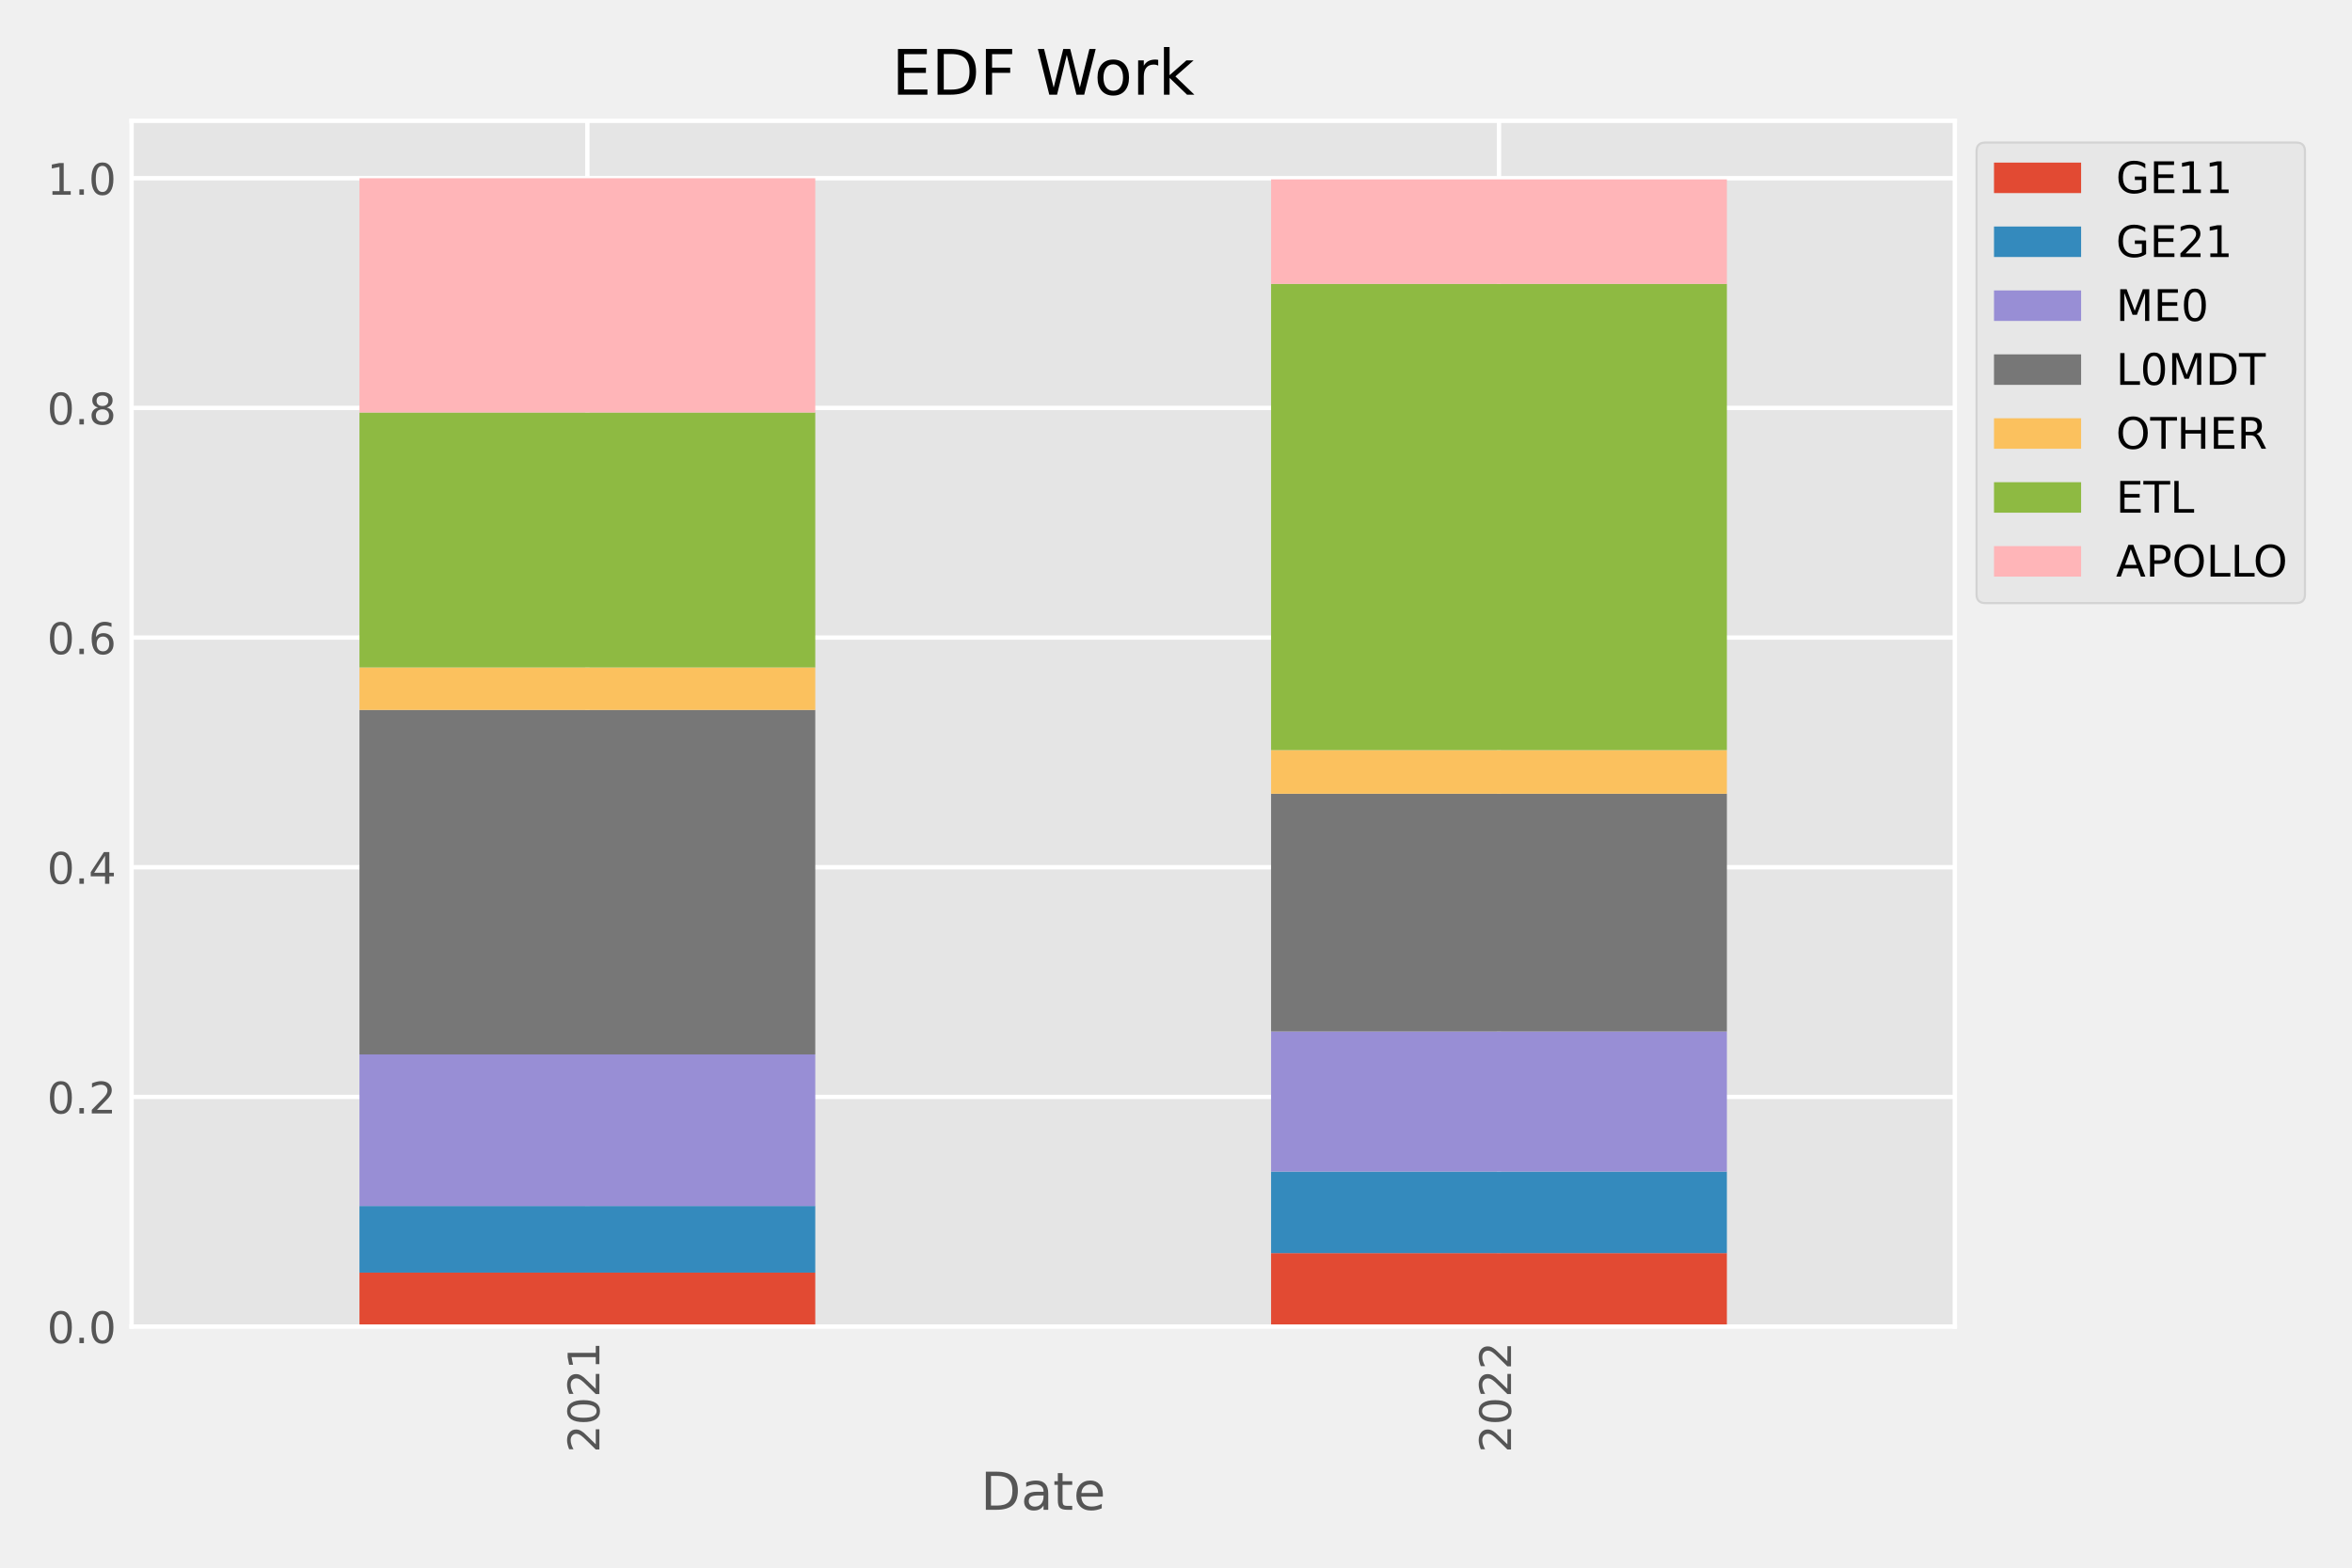
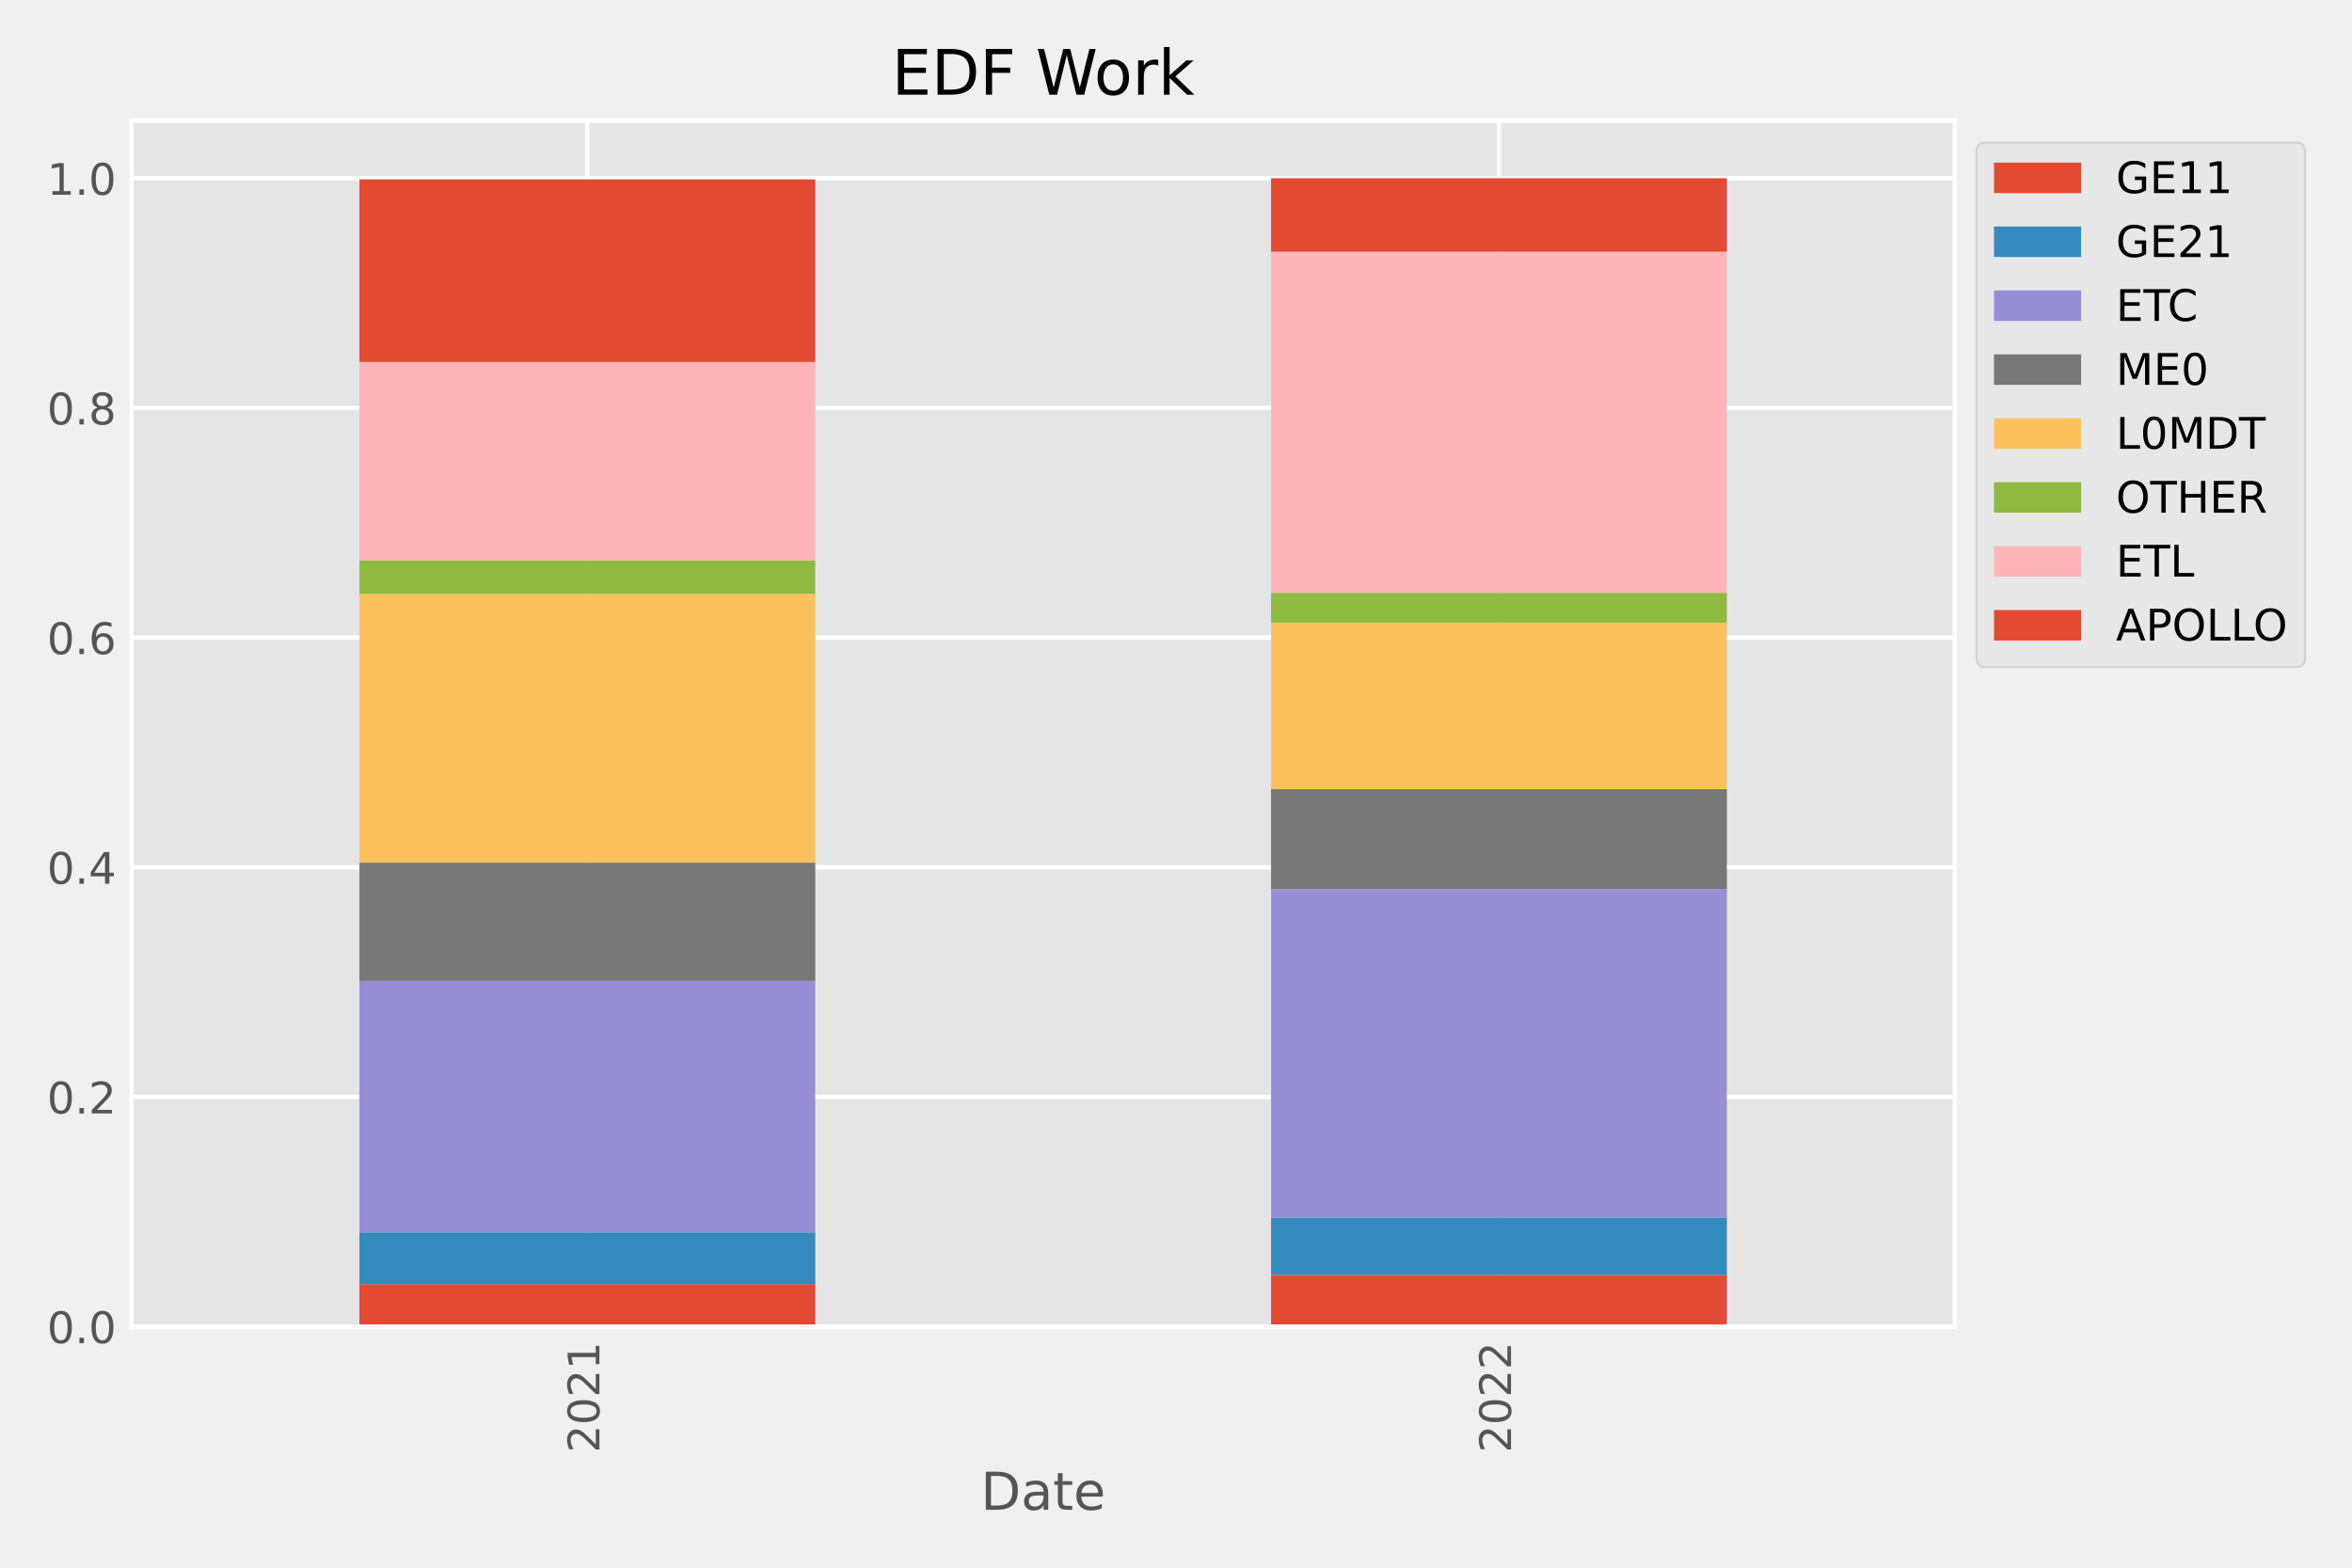
<svg xmlns="http://www.w3.org/2000/svg" xmlns:xlink="http://www.w3.org/1999/xlink" width="540pt" height="360pt" viewBox="0 0 540 360" version="1.1">
  <defs>
    <style type="text/css">*{stroke-linejoin: round; stroke-linecap: butt}</style>
  </defs>
  <g id="figure_1">
    <g id="patch_1">
      <path d="M 0 360  L 540 360  L 540 0  L 0 0  z " style="fill: #f0f0f0" />
    </g>
    <g id="axes_1">
      <g id="patch_2">
        <path d="M 30.203 304.636  L 448.805 304.636  L 448.805 27.742  L 30.203 27.742  z " style="fill: #e5e5e5" />
      </g>
      <g id="matplotlib.axis_1">
        <g id="xtick_1">
          <g id="line2d_1">
-             <path d="M 134.854 304.636  L 134.854 27.742  " clip-path="url(#pb0c7503a2e)" style="fill: none; stroke: #ffffff" />
+             <path d="M 134.854 304.636  L 134.854 27.742  " clip-path="url(#pa02e7ad7bd)" style="fill: none; stroke: #ffffff" />
          </g>
          <g id="line2d_2" />
          <g id="text_1">
            <g style="fill: #555555" transform="translate(137.6129 333.5863)rotate(-90)scale(0.1 -0.1)">
              <defs>
                <path id="DejaVuSans-32" d="M 1228 531  L 3431 531  L 3431 0  L 469 0  L 469 531  Q 828 903 1448 1529  Q 2069 2156 2228 2338  Q 2531 2678 2651 2914  Q 2772 3150 2772 3378  Q 2772 3750 2511 3984  Q 2250 4219 1831 4219  Q 1534 4219 1204 4116  Q 875 4013 500 3803  L 500 4441  Q 881 4594 1212 4672  Q 1544 4750 1819 4750  Q 2544 4750 2975 4387  Q 3406 4025 3406 3419  Q 3406 3131 3298 2873  Q 3191 2616 2906 2266  Q 2828 2175 2409 1742  Q 1991 1309 1228 531  z " transform="scale(0.015625)" />
                <path id="DejaVuSans-30" d="M 2034 4250  Q 1547 4250 1301 3770  Q 1056 3291 1056 2328  Q 1056 1369 1301 889  Q 1547 409 2034 409  Q 2525 409 2770 889  Q 3016 1369 3016 2328  Q 3016 3291 2770 3770  Q 2525 4250 2034 4250  z M 2034 4750  Q 2819 4750 3233 4129  Q 3647 3509 3647 2328  Q 3647 1150 3233 529  Q 2819 -91 2034 -91  Q 1250 -91 836 529  Q 422 1150 422 2328  Q 422 3509 836 4129  Q 1250 4750 2034 4750  z " transform="scale(0.015625)" />
                <path id="DejaVuSans-31" d="M 794 531  L 1825 531  L 1825 4091  L 703 3866  L 703 4441  L 1819 4666  L 2450 4666  L 2450 531  L 3481 531  L 3481 0  L 794 0  L 794 531  z " transform="scale(0.015625)" />
              </defs>
              <use xlink:href="#DejaVuSans-32" />
              <use xlink:href="#DejaVuSans-30" x="63.623" />
              <use xlink:href="#DejaVuSans-32" x="127.246" />
              <use xlink:href="#DejaVuSans-31" x="190.869" />
            </g>
          </g>
        </g>
        <g id="xtick_2">
          <g id="line2d_3">
-             <path d="M 344.154 304.636  L 344.154 27.742  " clip-path="url(#pb0c7503a2e)" style="fill: none; stroke: #ffffff" />
+             <path d="M 344.154 304.636  L 344.154 27.742  " clip-path="url(#pa02e7ad7bd)" style="fill: none; stroke: #ffffff" />
          </g>
          <g id="line2d_4" />
          <g id="text_2">
            <g style="fill: #555555" transform="translate(346.9137 333.5863)rotate(-90)scale(0.1 -0.1)">
              <use xlink:href="#DejaVuSans-32" />
              <use xlink:href="#DejaVuSans-30" x="63.623" />
              <use xlink:href="#DejaVuSans-32" x="127.246" />
              <use xlink:href="#DejaVuSans-32" x="190.869" />
            </g>
          </g>
        </g>
        <g id="text_3">
          <g style="fill: #555555" transform="translate(225.163 346.7044)scale(0.12 -0.12)">
            <defs>
              <path id="DejaVuSans-44" d="M 1259 4147  L 1259 519  L 2022 519  Q 2988 519 3436 956  Q 3884 1394 3884 2338  Q 3884 3275 3436 3711  Q 2988 4147 2022 4147  L 1259 4147  z M 628 4666  L 1925 4666  Q 3281 4666 3915 4102  Q 4550 3538 4550 2338  Q 4550 1131 3912 565  Q 3275 0 1925 0  L 628 0  L 628 4666  z " transform="scale(0.015625)" />
              <path id="DejaVuSans-61" d="M 2194 1759  Q 1497 1759 1228 1600  Q 959 1441 959 1056  Q 959 750 1161 570  Q 1363 391 1709 391  Q 2188 391 2477 730  Q 2766 1069 2766 1631  L 2766 1759  L 2194 1759  z M 3341 1997  L 3341 0  L 2766 0  L 2766 531  Q 2569 213 2275 61  Q 1981 -91 1556 -91  Q 1019 -91 701 211  Q 384 513 384 1019  Q 384 1609 779 1909  Q 1175 2209 1959 2209  L 2766 2209  L 2766 2266  Q 2766 2663 2505 2880  Q 2244 3097 1772 3097  Q 1472 3097 1187 3025  Q 903 2953 641 2809  L 641 3341  Q 956 3463 1253 3523  Q 1550 3584 1831 3584  Q 2591 3584 2966 3190  Q 3341 2797 3341 1997  z " transform="scale(0.015625)" />
              <path id="DejaVuSans-74" d="M 1172 4494  L 1172 3500  L 2356 3500  L 2356 3053  L 1172 3053  L 1172 1153  Q 1172 725 1289 603  Q 1406 481 1766 481  L 2356 481  L 2356 0  L 1766 0  Q 1100 0 847 248  Q 594 497 594 1153  L 594 3053  L 172 3053  L 172 3500  L 594 3500  L 594 4494  L 1172 4494  z " transform="scale(0.015625)" />
              <path id="DejaVuSans-65" d="M 3597 1894  L 3597 1613  L 953 1613  Q 991 1019 1311 708  Q 1631 397 2203 397  Q 2534 397 2845 478  Q 3156 559 3463 722  L 3463 178  Q 3153 47 2828 -22  Q 2503 -91 2169 -91  Q 1331 -91 842 396  Q 353 884 353 1716  Q 353 2575 817 3079  Q 1281 3584 2069 3584  Q 2775 3584 3186 3129  Q 3597 2675 3597 1894  z M 3022 2063  Q 3016 2534 2758 2815  Q 2500 3097 2075 3097  Q 1594 3097 1305 2825  Q 1016 2553 972 2059  L 3022 2063  z " transform="scale(0.015625)" />
            </defs>
            <use xlink:href="#DejaVuSans-44" />
            <use xlink:href="#DejaVuSans-61" x="77.002" />
            <use xlink:href="#DejaVuSans-74" x="138.281" />
            <use xlink:href="#DejaVuSans-65" x="177.49" />
          </g>
        </g>
      </g>
      <g id="matplotlib.axis_2">
        <g id="ytick_1">
          <g id="line2d_5">
-             <path d="M 30.203 304.636  L 448.805 304.636  " clip-path="url(#pb0c7503a2e)" style="fill: none; stroke: #ffffff" />
+             <path d="M 30.203 304.636  L 448.805 304.636  " clip-path="url(#pa02e7ad7bd)" style="fill: none; stroke: #ffffff" />
          </g>
          <g id="line2d_6" />
          <g id="text_4">
            <g style="fill: #555555" transform="translate(10.8 308.4355)scale(0.1 -0.1)">
              <defs>
                <path id="DejaVuSans-2e" d="M 684 794  L 1344 794  L 1344 0  L 684 0  L 684 794  z " transform="scale(0.015625)" />
              </defs>
              <use xlink:href="#DejaVuSans-30" />
              <use xlink:href="#DejaVuSans-2e" x="63.623" />
              <use xlink:href="#DejaVuSans-30" x="95.41" />
            </g>
          </g>
        </g>
        <g id="ytick_2">
          <g id="line2d_7">
-             <path d="M 30.203 251.894  L 448.805 251.894  " clip-path="url(#pb0c7503a2e)" style="fill: none; stroke: #ffffff" />
+             <path d="M 30.203 251.894  L 448.805 251.894  " clip-path="url(#pa02e7ad7bd)" style="fill: none; stroke: #ffffff" />
          </g>
          <g id="line2d_8" />
          <g id="text_5">
            <g style="fill: #555555" transform="translate(10.8 255.6937)scale(0.1 -0.1)">
              <use xlink:href="#DejaVuSans-30" />
              <use xlink:href="#DejaVuSans-2e" x="63.623" />
              <use xlink:href="#DejaVuSans-32" x="95.41" />
            </g>
          </g>
        </g>
        <g id="ytick_3">
          <g id="line2d_9">
-             <path d="M 30.203 199.153  L 448.805 199.153  " clip-path="url(#pb0c7503a2e)" style="fill: none; stroke: #ffffff" />
+             <path d="M 30.203 199.153  L 448.805 199.153  " clip-path="url(#pa02e7ad7bd)" style="fill: none; stroke: #ffffff" />
          </g>
          <g id="line2d_10" />
          <g id="text_6">
            <g style="fill: #555555" transform="translate(10.8 202.9519)scale(0.1 -0.1)">
              <defs>
                <path id="DejaVuSans-34" d="M 2419 4116  L 825 1625  L 2419 1625  L 2419 4116  z M 2253 4666  L 3047 4666  L 3047 1625  L 3713 1625  L 3713 1100  L 3047 1100  L 3047 0  L 2419 0  L 2419 1100  L 313 1100  L 313 1709  L 2253 4666  z " transform="scale(0.015625)" />
              </defs>
              <use xlink:href="#DejaVuSans-30" />
              <use xlink:href="#DejaVuSans-2e" x="63.623" />
              <use xlink:href="#DejaVuSans-34" x="95.41" />
            </g>
          </g>
        </g>
        <g id="ytick_4">
          <g id="line2d_11">
-             <path d="M 30.203 146.411  L 448.805 146.411  " clip-path="url(#pb0c7503a2e)" style="fill: none; stroke: #ffffff" />
+             <path d="M 30.203 146.411  L 448.805 146.411  " clip-path="url(#pa02e7ad7bd)" style="fill: none; stroke: #ffffff" />
          </g>
          <g id="line2d_12" />
          <g id="text_7">
            <g style="fill: #555555" transform="translate(10.8 150.21)scale(0.1 -0.1)">
              <defs>
                <path id="DejaVuSans-36" d="M 2113 2584  Q 1688 2584 1439 2293  Q 1191 2003 1191 1497  Q 1191 994 1439 701  Q 1688 409 2113 409  Q 2538 409 2786 701  Q 3034 994 3034 1497  Q 3034 2003 2786 2293  Q 2538 2584 2113 2584  z M 3366 4563  L 3366 3988  Q 3128 4100 2886 4159  Q 2644 4219 2406 4219  Q 1781 4219 1451 3797  Q 1122 3375 1075 2522  Q 1259 2794 1537 2939  Q 1816 3084 2150 3084  Q 2853 3084 3261 2657  Q 3669 2231 3669 1497  Q 3669 778 3244 343  Q 2819 -91 2113 -91  Q 1303 -91 875 529  Q 447 1150 447 2328  Q 447 3434 972 4092  Q 1497 4750 2381 4750  Q 2619 4750 2861 4703  Q 3103 4656 3366 4563  z " transform="scale(0.015625)" />
              </defs>
              <use xlink:href="#DejaVuSans-30" />
              <use xlink:href="#DejaVuSans-2e" x="63.623" />
              <use xlink:href="#DejaVuSans-36" x="95.41" />
            </g>
          </g>
        </g>
        <g id="ytick_5">
          <g id="line2d_13">
-             <path d="M 30.203 93.669  L 448.805 93.669  " clip-path="url(#pb0c7503a2e)" style="fill: none; stroke: #ffffff" />
+             <path d="M 30.203 93.669  L 448.805 93.669  " clip-path="url(#pa02e7ad7bd)" style="fill: none; stroke: #ffffff" />
          </g>
          <g id="line2d_14" />
          <g id="text_8">
            <g style="fill: #555555" transform="translate(10.8 97.46823)scale(0.1 -0.1)">
              <defs>
                <path id="DejaVuSans-38" d="M 2034 2216  Q 1584 2216 1326 1975  Q 1069 1734 1069 1313  Q 1069 891 1326 650  Q 1584 409 2034 409  Q 2484 409 2743 651  Q 3003 894 3003 1313  Q 3003 1734 2745 1975  Q 2488 2216 2034 2216  z M 1403 2484  Q 997 2584 770 2862  Q 544 3141 544 3541  Q 544 4100 942 4425  Q 1341 4750 2034 4750  Q 2731 4750 3128 4425  Q 3525 4100 3525 3541  Q 3525 3141 3298 2862  Q 3072 2584 2669 2484  Q 3125 2378 3379 2068  Q 3634 1759 3634 1313  Q 3634 634 3220 271  Q 2806 -91 2034 -91  Q 1263 -91 848 271  Q 434 634 434 1313  Q 434 1759 690 2068  Q 947 2378 1403 2484  z M 1172 3481  Q 1172 3119 1398 2916  Q 1625 2713 2034 2713  Q 2441 2713 2670 2916  Q 2900 3119 2900 3481  Q 2900 3844 2670 4047  Q 2441 4250 2034 4250  Q 1625 4250 1398 4047  Q 1172 3844 1172 3481  z " transform="scale(0.015625)" />
              </defs>
              <use xlink:href="#DejaVuSans-30" />
              <use xlink:href="#DejaVuSans-2e" x="63.623" />
              <use xlink:href="#DejaVuSans-38" x="95.41" />
            </g>
          </g>
        </g>
        <g id="ytick_6">
          <g id="line2d_15">
-             <path d="M 30.203 40.927  L 448.805 40.927  " clip-path="url(#pb0c7503a2e)" style="fill: none; stroke: #ffffff" />
+             <path d="M 30.203 40.927  L 448.805 40.927  " clip-path="url(#pa02e7ad7bd)" style="fill: none; stroke: #ffffff" />
          </g>
          <g id="line2d_16" />
          <g id="text_9">
            <g style="fill: #555555" transform="translate(10.8 44.72642)scale(0.1 -0.1)">
              <use xlink:href="#DejaVuSans-31" />
              <use xlink:href="#DejaVuSans-2e" x="63.623" />
              <use xlink:href="#DejaVuSans-30" x="95.41" />
            </g>
          </g>
        </g>
      </g>
      <g id="patch_3">
-         <path d="M 82.528 304.636  L 187.179 304.636  L 187.179 292.242  L 82.528 292.242  z " clip-path="url(#pb0c7503a2e)" style="fill: #e24a33" />
+         <path d="M 82.528 304.636  L 187.179 304.636  L 187.179 294.879  L 82.528 294.879  z " clip-path="url(#pa02e7ad7bd)" style="fill: #e24a33" />
      </g>
      <g id="patch_4">
-         <path d="M 291.829 304.636  L 396.479 304.636  L 396.479 287.759  L 291.829 287.759  z " clip-path="url(#pb0c7503a2e)" style="fill: #e24a33" />
+         <path d="M 291.829 304.636  L 396.479 304.636  L 396.479 292.769  L 291.829 292.769  z " clip-path="url(#pa02e7ad7bd)" style="fill: #e24a33" />
      </g>
      <g id="patch_5">
-         <path d="M 82.528 292.242  L 187.179 292.242  L 187.179 276.947  L 82.528 276.947  z " clip-path="url(#pb0c7503a2e)" style="fill: #348abd" />
+         <path d="M 82.528 294.879  L 187.179 294.879  L 187.179 283.012  L 82.528 283.012  z " clip-path="url(#pa02e7ad7bd)" style="fill: #348abd" />
      </g>
      <g id="patch_6">
-         <path d="M 291.829 287.759  L 396.479 287.759  L 396.479 269.036  L 291.829 269.036  z " clip-path="url(#pb0c7503a2e)" style="fill: #348abd" />
+         <path d="M 291.829 292.769  L 396.479 292.769  L 396.479 279.584  L 291.829 279.584  z " clip-path="url(#pa02e7ad7bd)" style="fill: #348abd" />
      </g>
      <g id="patch_7">
-         <path d="M 82.528 276.947  L 187.179 276.947  L 187.179 242.137  L 82.528 242.137  z " clip-path="url(#pb0c7503a2e)" style="fill: #988ed5" />
+         <path d="M 82.528 283.012  L 187.179 283.012  L 187.179 225.26  L 82.528 225.26  z " clip-path="url(#pa02e7ad7bd)" style="fill: #988ed5" />
      </g>
      <g id="patch_8">
-         <path d="M 291.829 269.036  L 396.479 269.036  L 396.479 236.863  L 291.829 236.863  z " clip-path="url(#pb0c7503a2e)" style="fill: #988ed5" />
+         <path d="M 291.829 279.584  L 396.479 279.584  L 396.479 204.163  L 291.829 204.163  z " clip-path="url(#pa02e7ad7bd)" style="fill: #988ed5" />
      </g>
      <g id="patch_9">
-         <path d="M 82.528 242.137  L 187.179 242.137  L 187.179 163.024  L 82.528 163.024  z " clip-path="url(#pb0c7503a2e)" style="fill: #777777" />
+         <path d="M 82.528 225.26  L 187.179 225.26  L 187.179 198.098  L 82.528 198.098  z " clip-path="url(#pa02e7ad7bd)" style="fill: #777777" />
      </g>
      <g id="patch_10">
-         <path d="M 291.829 236.863  L 396.479 236.863  L 396.479 182.275  L 291.829 182.275  z " clip-path="url(#pb0c7503a2e)" style="fill: #777777" />
+         <path d="M 291.829 204.163  L 396.479 204.163  L 396.479 181.22  L 291.829 181.22  z " clip-path="url(#pa02e7ad7bd)" style="fill: #777777" />
      </g>
      <g id="patch_11">
-         <path d="M 82.528 163.024  L 187.179 163.024  L 187.179 153.267  L 82.528 153.267  z " clip-path="url(#pb0c7503a2e)" style="fill: #fbc15e" />
+         <path d="M 82.528 198.098  L 187.179 198.098  L 187.179 136.39  L 82.528 136.39  z " clip-path="url(#pa02e7ad7bd)" style="fill: #fbc15e" />
      </g>
      <g id="patch_12">
-         <path d="M 291.829 182.275  L 396.479 182.275  L 396.479 172.254  L 291.829 172.254  z " clip-path="url(#pb0c7503a2e)" style="fill: #fbc15e" />
+         <path d="M 291.829 181.22  L 396.479 181.22  L 396.479 142.983  L 291.829 142.983  z " clip-path="url(#pa02e7ad7bd)" style="fill: #fbc15e" />
      </g>
      <g id="patch_13">
-         <path d="M 82.528 153.267  L 187.179 153.267  L 187.179 94.724  L 82.528 94.724  z " clip-path="url(#pb0c7503a2e)" style="fill: #8eba42" />
+         <path d="M 82.528 136.39  L 187.179 136.39  L 187.179 128.742  L 82.528 128.742  z " clip-path="url(#pa02e7ad7bd)" style="fill: #8eba42" />
      </g>
      <g id="patch_14">
-         <path d="M 291.829 172.254  L 396.479 172.254  L 396.479 65.188  L 291.829 65.188  z " clip-path="url(#pb0c7503a2e)" style="fill: #8eba42" />
+         <path d="M 291.829 142.983  L 396.479 142.983  L 396.479 136.126  L 291.829 136.126  z " clip-path="url(#pa02e7ad7bd)" style="fill: #8eba42" />
      </g>
      <g id="patch_15">
-         <path d="M 82.528 94.724  L 187.179 94.724  L 187.179 40.927  L 82.528 40.927  z " clip-path="url(#pb0c7503a2e)" style="fill: #ffb5b8" />
+         <path d="M 82.528 128.742  L 187.179 128.742  L 187.179 83.121  L 82.528 83.121  z " clip-path="url(#pa02e7ad7bd)" style="fill: #ffb5b8" />
      </g>
      <g id="patch_16">
-         <path d="M 291.829 65.188  L 396.479 65.188  L 396.479 41.191  L 291.829 41.191  z " clip-path="url(#pb0c7503a2e)" style="fill: #ffb5b8" />
+         <path d="M 291.829 136.126  L 396.479 136.126  L 396.479 57.805  L 291.829 57.805  z " clip-path="url(#pa02e7ad7bd)" style="fill: #ffb5b8" />
      </g>
      <g id="patch_17">
+         <path d="M 82.528 83.121  L 187.179 83.121  L 187.179 41.191  L 82.528 41.191  z " clip-path="url(#pa02e7ad7bd)" style="fill: #e24a33" />
+       </g>
+       <g id="patch_18">
+         <path d="M 291.829 57.805  L 396.479 57.805  L 396.479 40.927  L 291.829 40.927  z " clip-path="url(#pa02e7ad7bd)" style="fill: #e24a33" />
+       </g>
+       <g id="patch_19">
        <path d="M 30.203 304.636  L 30.203 27.742  " style="fill: none; stroke: #ffffff; stroke-linejoin: miter; stroke-linecap: square" />
      </g>
-       <g id="patch_18">
+       <g id="patch_20">
        <path d="M 448.805 304.636  L 448.805 27.742  " style="fill: none; stroke: #ffffff; stroke-linejoin: miter; stroke-linecap: square" />
      </g>
-       <g id="patch_19">
+       <g id="patch_21">
        <path d="M 30.203 304.636  L 448.805 304.636  " style="fill: none; stroke: #ffffff; stroke-linejoin: miter; stroke-linecap: square" />
      </g>
-       <g id="patch_20">
+       <g id="patch_22">
        <path d="M 30.203 27.742  L 448.805 27.742  " style="fill: none; stroke: #ffffff; stroke-linejoin: miter; stroke-linecap: square" />
      </g>
      <g id="text_10">
        <g transform="translate(204.7504 21.74175)scale(0.144 -0.144)">
          <defs>
            <path id="DejaVuSans-45" d="M 628 4666  L 3578 4666  L 3578 4134  L 1259 4134  L 1259 2753  L 3481 2753  L 3481 2222  L 1259 2222  L 1259 531  L 3634 531  L 3634 0  L 628 0  L 628 4666  z " transform="scale(0.015625)" />
            <path id="DejaVuSans-46" d="M 628 4666  L 3309 4666  L 3309 4134  L 1259 4134  L 1259 2759  L 3109 2759  L 3109 2228  L 1259 2228  L 1259 0  L 628 0  L 628 4666  z " transform="scale(0.015625)" />
            <path id="DejaVuSans-20" transform="scale(0.015625)" />
            <path id="DejaVuSans-57" d="M 213 4666  L 850 4666  L 1831 722  L 2809 4666  L 3519 4666  L 4500 722  L 5478 4666  L 6119 4666  L 4947 0  L 4153 0  L 3169 4050  L 2175 0  L 1381 0  L 213 4666  z " transform="scale(0.015625)" />
            <path id="DejaVuSans-6f" d="M 1959 3097  Q 1497 3097 1228 2736  Q 959 2375 959 1747  Q 959 1119 1226 758  Q 1494 397 1959 397  Q 2419 397 2687 759  Q 2956 1122 2956 1747  Q 2956 2369 2687 2733  Q 2419 3097 1959 3097  z M 1959 3584  Q 2709 3584 3137 3096  Q 3566 2609 3566 1747  Q 3566 888 3137 398  Q 2709 -91 1959 -91  Q 1206 -91 779 398  Q 353 888 353 1747  Q 353 2609 779 3096  Q 1206 3584 1959 3584  z " transform="scale(0.015625)" />
            <path id="DejaVuSans-72" d="M 2631 2963  Q 2534 3019 2420 3045  Q 2306 3072 2169 3072  Q 1681 3072 1420 2755  Q 1159 2438 1159 1844  L 1159 0  L 581 0  L 581 3500  L 1159 3500  L 1159 2956  Q 1341 3275 1631 3429  Q 1922 3584 2338 3584  Q 2397 3584 2469 3576  Q 2541 3569 2628 3553  L 2631 2963  z " transform="scale(0.015625)" />
            <path id="DejaVuSans-6b" d="M 581 4863  L 1159 4863  L 1159 1991  L 2875 3500  L 3609 3500  L 1753 1863  L 3688 0  L 2938 0  L 1159 1709  L 1159 0  L 581 0  L 581 4863  z " transform="scale(0.015625)" />
          </defs>
          <use xlink:href="#DejaVuSans-45" />
          <use xlink:href="#DejaVuSans-44" x="63.184" />
          <use xlink:href="#DejaVuSans-46" x="140.186" />
          <use xlink:href="#DejaVuSans-20" x="197.705" />
          <use xlink:href="#DejaVuSans-57" x="229.492" />
          <use xlink:href="#DejaVuSans-6f" x="322.494" />
          <use xlink:href="#DejaVuSans-72" x="383.676" />
          <use xlink:href="#DejaVuSans-6b" x="424.789" />
        </g>
      </g>
      <g id="legend_1">
-         <g id="patch_21">
-           <path d="M 455.805 138.489  L 527.2 138.489  Q 529.2 138.489 529.2 136.489  L 529.2 34.742  Q 529.2 32.742 527.2 32.742  L 455.805 32.742  Q 453.805 32.742 453.805 34.742  L 453.805 136.489  Q 453.805 138.489 455.805 138.489  z " style="fill: #e5e5e5; opacity: 0.8; stroke: #cccccc; stroke-width: 0.5; stroke-linejoin: miter" />
-         </g>
-         <g id="patch_22">
+         <g id="patch_23">
+           <path d="M 455.805 153.167  L 527.2 153.167  Q 529.2 153.167 529.2 151.167  L 529.2 34.742  Q 529.2 32.742 527.2 32.742  L 455.805 32.742  Q 453.805 32.742 453.805 34.742  L 453.805 151.167  Q 453.805 153.167 455.805 153.167  z " style="fill: #e5e5e5; opacity: 0.8; stroke: #cccccc; stroke-width: 0.5; stroke-linejoin: miter" />
+         </g>
+         <g id="patch_24">
          <path d="M 457.805 44.34  L 477.805 44.34  L 477.805 37.34  L 457.805 37.34  z " style="fill: #e24a33" />
        </g>
        <g id="text_11">
          <g transform="translate(485.8047 44.34019)scale(0.1 -0.1)">
            <defs>
              <path id="DejaVuSans-47" d="M 3809 666  L 3809 1919  L 2778 1919  L 2778 2438  L 4434 2438  L 4434 434  Q 4069 175 3628 42  Q 3188 -91 2688 -91  Q 1594 -91 976 548  Q 359 1188 359 2328  Q 359 3472 976 4111  Q 1594 4750 2688 4750  Q 3144 4750 3555 4637  Q 3966 4525 4313 4306  L 4313 3634  Q 3963 3931 3569 4081  Q 3175 4231 2741 4231  Q 1884 4231 1454 3753  Q 1025 3275 1025 2328  Q 1025 1384 1454 906  Q 1884 428 2741 428  Q 3075 428 3337 486  Q 3600 544 3809 666  z " transform="scale(0.015625)" />
            </defs>
            <use xlink:href="#DejaVuSans-47" />
            <use xlink:href="#DejaVuSans-45" x="77.49" />
            <use xlink:href="#DejaVuSans-31" x="140.674" />
            <use xlink:href="#DejaVuSans-31" x="204.297" />
          </g>
        </g>
-         <g id="patch_23">
+         <g id="patch_25">
          <path d="M 457.805 59.018  L 477.805 59.018  L 477.805 52.018  L 457.805 52.018  z " style="fill: #348abd" />
        </g>
        <g id="text_12">
          <g transform="translate(485.8047 59.01831)scale(0.1 -0.1)">
            <use xlink:href="#DejaVuSans-47" />
            <use xlink:href="#DejaVuSans-45" x="77.49" />
            <use xlink:href="#DejaVuSans-32" x="140.674" />
            <use xlink:href="#DejaVuSans-31" x="204.297" />
          </g>
        </g>
-         <g id="patch_24">
+         <g id="patch_26">
          <path d="M 457.805 73.696  L 477.805 73.696  L 477.805 66.696  L 457.805 66.696  z " style="fill: #988ed5" />
        </g>
        <g id="text_13">
          <g transform="translate(485.8047 73.69644)scale(0.1 -0.1)">
+             <defs>
+               <path id="DejaVuSans-54" d="M -19 4666  L 3928 4666  L 3928 4134  L 2272 4134  L 2272 0  L 1638 0  L 1638 4134  L -19 4134  L -19 4666  z " transform="scale(0.015625)" />
+               <path id="DejaVuSans-43" d="M 4122 4306  L 4122 3641  Q 3803 3938 3442 4084  Q 3081 4231 2675 4231  Q 1875 4231 1450 3742  Q 1025 3253 1025 2328  Q 1025 1406 1450 917  Q 1875 428 2675 428  Q 3081 428 3442 575  Q 3803 722 4122 1019  L 4122 359  Q 3791 134 3420 21  Q 3050 -91 2638 -91  Q 1578 -91 968 557  Q 359 1206 359 2328  Q 359 3453 968 4101  Q 1578 4750 2638 4750  Q 3056 4750 3426 4639  Q 3797 4528 4122 4306  z " transform="scale(0.015625)" />
+             </defs>
+             <use xlink:href="#DejaVuSans-45" />
+             <use xlink:href="#DejaVuSans-54" x="63.184" />
+             <use xlink:href="#DejaVuSans-43" x="118.393" />
+           </g>
+         </g>
+         <g id="patch_27">
+           <path d="M 457.805 88.375  L 477.805 88.375  L 477.805 81.375  L 457.805 81.375  z " style="fill: #777777" />
+         </g>
+         <g id="text_14">
+           <g transform="translate(485.8047 88.37456)scale(0.1 -0.1)">
            <defs>
              <path id="DejaVuSans-4d" d="M 628 4666  L 1569 4666  L 2759 1491  L 3956 4666  L 4897 4666  L 4897 0  L 4281 0  L 4281 4097  L 3078 897  L 2444 897  L 1241 4097  L 1241 0  L 628 0  L 628 4666  z " transform="scale(0.015625)" />
            </defs>
            <use xlink:href="#DejaVuSans-4d" />
            <use xlink:href="#DejaVuSans-45" x="86.279" />
            <use xlink:href="#DejaVuSans-30" x="149.463" />
          </g>
        </g>
-         <g id="patch_25">
-           <path d="M 457.805 88.375  L 477.805 88.375  L 477.805 81.375  L 457.805 81.375  z " style="fill: #777777" />
-         </g>
-         <g id="text_14">
-           <g transform="translate(485.8047 88.37456)scale(0.1 -0.1)">
+         <g id="patch_28">
+           <path d="M 457.805 103.053  L 477.805 103.053  L 477.805 96.053  L 457.805 96.053  z " style="fill: #fbc15e" />
+         </g>
+         <g id="text_15">
+           <g transform="translate(485.8047 103.0527)scale(0.1 -0.1)">
            <defs>
              <path id="DejaVuSans-4c" d="M 628 4666  L 1259 4666  L 1259 531  L 3531 531  L 3531 0  L 628 0  L 628 4666  z " transform="scale(0.015625)" />
-               <path id="DejaVuSans-54" d="M -19 4666  L 3928 4666  L 3928 4134  L 2272 4134  L 2272 0  L 1638 0  L 1638 4134  L -19 4134  L -19 4666  z " transform="scale(0.015625)" />
            </defs>
            <use xlink:href="#DejaVuSans-4c" />
            <use xlink:href="#DejaVuSans-30" x="55.713" />
            <use xlink:href="#DejaVuSans-4d" x="119.336" />
            <use xlink:href="#DejaVuSans-44" x="205.615" />
            <use xlink:href="#DejaVuSans-54" x="282.617" />
          </g>
        </g>
-         <g id="patch_26">
-           <path d="M 457.805 103.053  L 477.805 103.053  L 477.805 96.053  L 457.805 96.053  z " style="fill: #fbc15e" />
-         </g>
-         <g id="text_15">
-           <g transform="translate(485.8047 103.0527)scale(0.1 -0.1)">
+         <g id="patch_29">
+           <path d="M 457.805 117.731  L 477.805 117.731  L 477.805 110.731  L 457.805 110.731  z " style="fill: #8eba42" />
+         </g>
+         <g id="text_16">
+           <g transform="translate(485.8047 117.7308)scale(0.1 -0.1)">
            <defs>
              <path id="DejaVuSans-4f" d="M 2522 4238  Q 1834 4238 1429 3725  Q 1025 3213 1025 2328  Q 1025 1447 1429 934  Q 1834 422 2522 422  Q 3209 422 3611 934  Q 4013 1447 4013 2328  Q 4013 3213 3611 3725  Q 3209 4238 2522 4238  z M 2522 4750  Q 3503 4750 4090 4092  Q 4678 3434 4678 2328  Q 4678 1225 4090 567  Q 3503 -91 2522 -91  Q 1538 -91 948 565  Q 359 1222 359 2328  Q 359 3434 948 4092  Q 1538 4750 2522 4750  z " transform="scale(0.015625)" />
              <path id="DejaVuSans-48" d="M 628 4666  L 1259 4666  L 1259 2753  L 3553 2753  L 3553 4666  L 4184 4666  L 4184 0  L 3553 0  L 3553 2222  L 1259 2222  L 1259 0  L 628 0  L 628 4666  z " transform="scale(0.015625)" />
              <path id="DejaVuSans-52" d="M 2841 2188  Q 3044 2119 3236 1894  Q 3428 1669 3622 1275  L 4263 0  L 3584 0  L 2988 1197  Q 2756 1666 2539 1819  Q 2322 1972 1947 1972  L 1259 1972  L 1259 0  L 628 0  L 628 4666  L 2053 4666  Q 2853 4666 3247 4331  Q 3641 3997 3641 3322  Q 3641 2881 3436 2590  Q 3231 2300 2841 2188  z M 1259 4147  L 1259 2491  L 2053 2491  Q 2509 2491 2742 2702  Q 2975 2913 2975 3322  Q 2975 3731 2742 3939  Q 2509 4147 2053 4147  L 1259 4147  z " transform="scale(0.015625)" />
            </defs>
            <use xlink:href="#DejaVuSans-4f" />
            <use xlink:href="#DejaVuSans-54" x="78.711" />
            <use xlink:href="#DejaVuSans-48" x="139.795" />
            <use xlink:href="#DejaVuSans-45" x="214.99" />
            <use xlink:href="#DejaVuSans-52" x="278.174" />
          </g>
        </g>
-         <g id="patch_27">
-           <path d="M 457.805 117.731  L 477.805 117.731  L 477.805 110.731  L 457.805 110.731  z " style="fill: #8eba42" />
-         </g>
-         <g id="text_16">
-           <g transform="translate(485.8047 117.7308)scale(0.1 -0.1)">
+         <g id="patch_30">
+           <path d="M 457.805 132.409  L 477.805 132.409  L 477.805 125.409  L 457.805 125.409  z " style="fill: #ffb5b8" />
+         </g>
+         <g id="text_17">
+           <g transform="translate(485.8047 132.4089)scale(0.1 -0.1)">
            <use xlink:href="#DejaVuSans-45" />
            <use xlink:href="#DejaVuSans-54" x="63.184" />
            <use xlink:href="#DejaVuSans-4c" x="124.268" />
          </g>
        </g>
-         <g id="patch_28">
-           <path d="M 457.805 132.409  L 477.805 132.409  L 477.805 125.409  L 457.805 125.409  z " style="fill: #ffb5b8" />
-         </g>
-         <g id="text_17">
-           <g transform="translate(485.8047 132.4089)scale(0.1 -0.1)">
+         <g id="patch_31">
+           <path d="M 457.805 147.087  L 477.805 147.087  L 477.805 140.087  L 457.805 140.087  z " style="fill: #e24a33" />
+         </g>
+         <g id="text_18">
+           <g transform="translate(485.8047 147.0871)scale(0.1 -0.1)">
            <defs>
              <path id="DejaVuSans-41" d="M 2188 4044  L 1331 1722  L 3047 1722  L 2188 4044  z M 1831 4666  L 2547 4666  L 4325 0  L 3669 0  L 3244 1197  L 1141 1197  L 716 0  L 50 0  L 1831 4666  z " transform="scale(0.015625)" />
              <path id="DejaVuSans-50" d="M 1259 4147  L 1259 2394  L 2053 2394  Q 2494 2394 2734 2622  Q 2975 2850 2975 3272  Q 2975 3691 2734 3919  Q 2494 4147 2053 4147  L 1259 4147  z M 628 4666  L 2053 4666  Q 2838 4666 3239 4311  Q 3641 3956 3641 3272  Q 3641 2581 3239 2228  Q 2838 1875 2053 1875  L 1259 1875  L 1259 0  L 628 0  L 628 4666  z " transform="scale(0.015625)" />
            </defs>
            <use xlink:href="#DejaVuSans-41" />
            <use xlink:href="#DejaVuSans-50" x="68.408" />
            <use xlink:href="#DejaVuSans-4f" x="128.711" />
            <use xlink:href="#DejaVuSans-4c" x="207.422" />
            <use xlink:href="#DejaVuSans-4c" x="263.135" />
            <use xlink:href="#DejaVuSans-4f" x="315.223" />
          </g>
        </g>
      </g>
    </g>
  </g>
  <defs>
-     <clipPath id="pb0c7503a2e">
+     <clipPath id="pa02e7ad7bd">
      <rect x="30.203" y="27.742" width="418.602" height="276.894" />
    </clipPath>
  </defs>
</svg>
